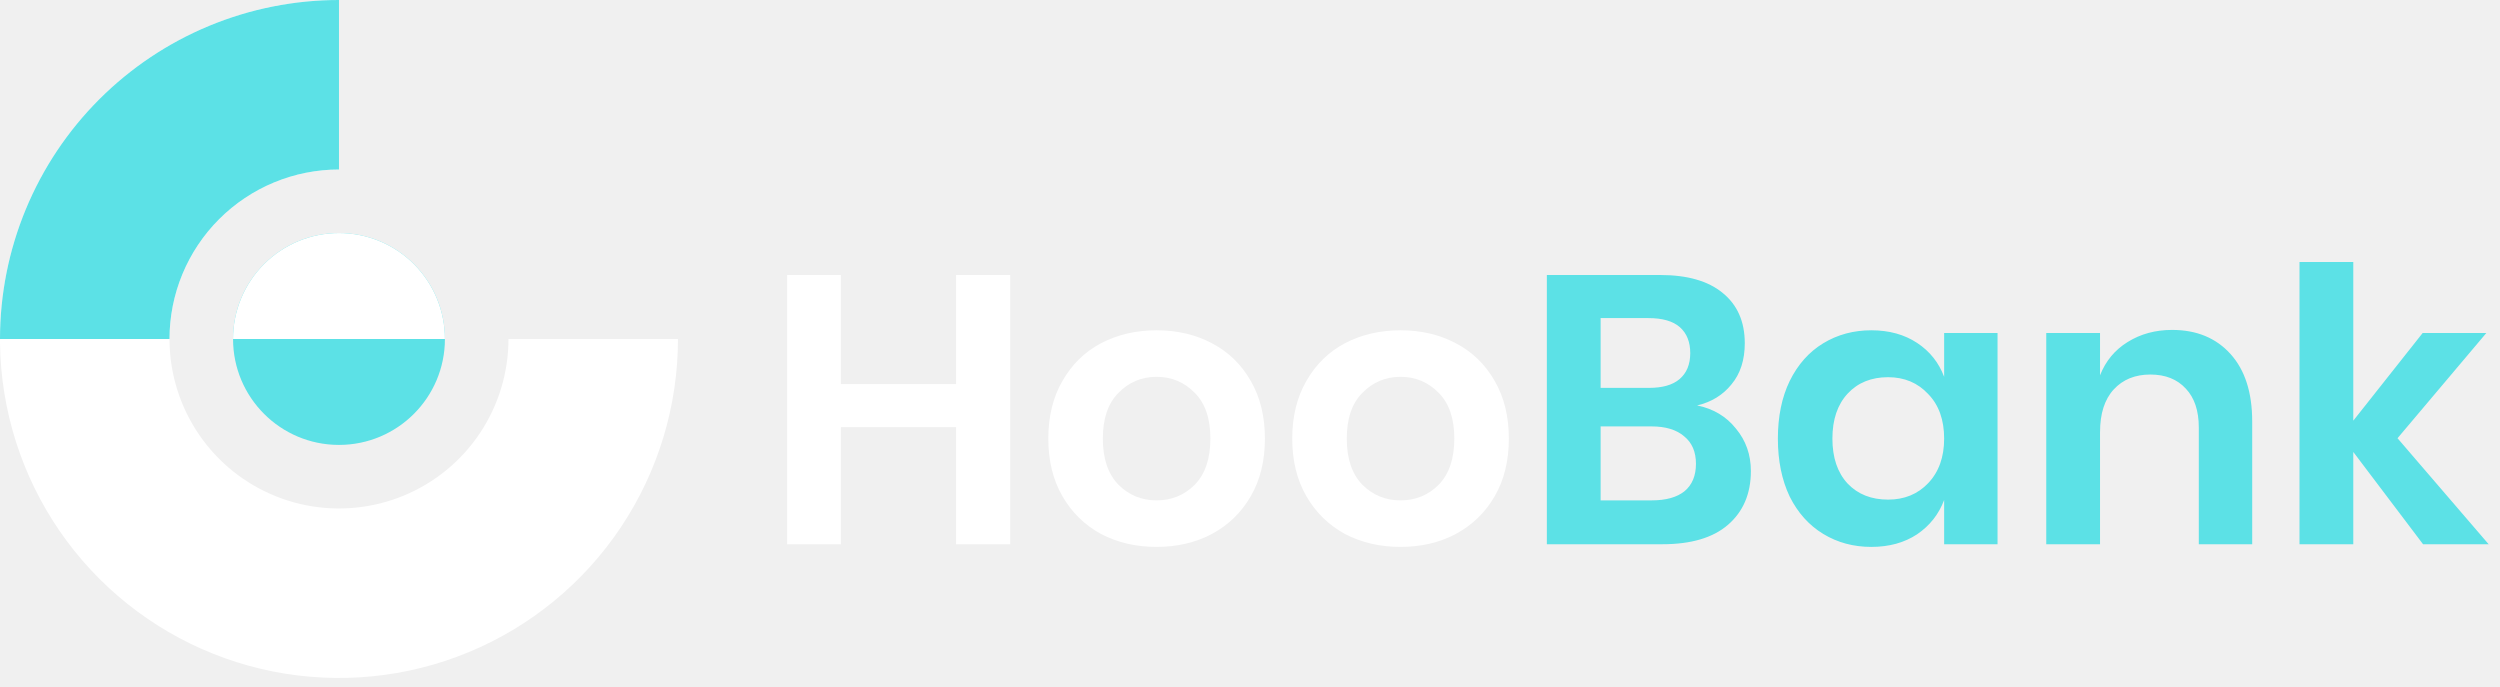
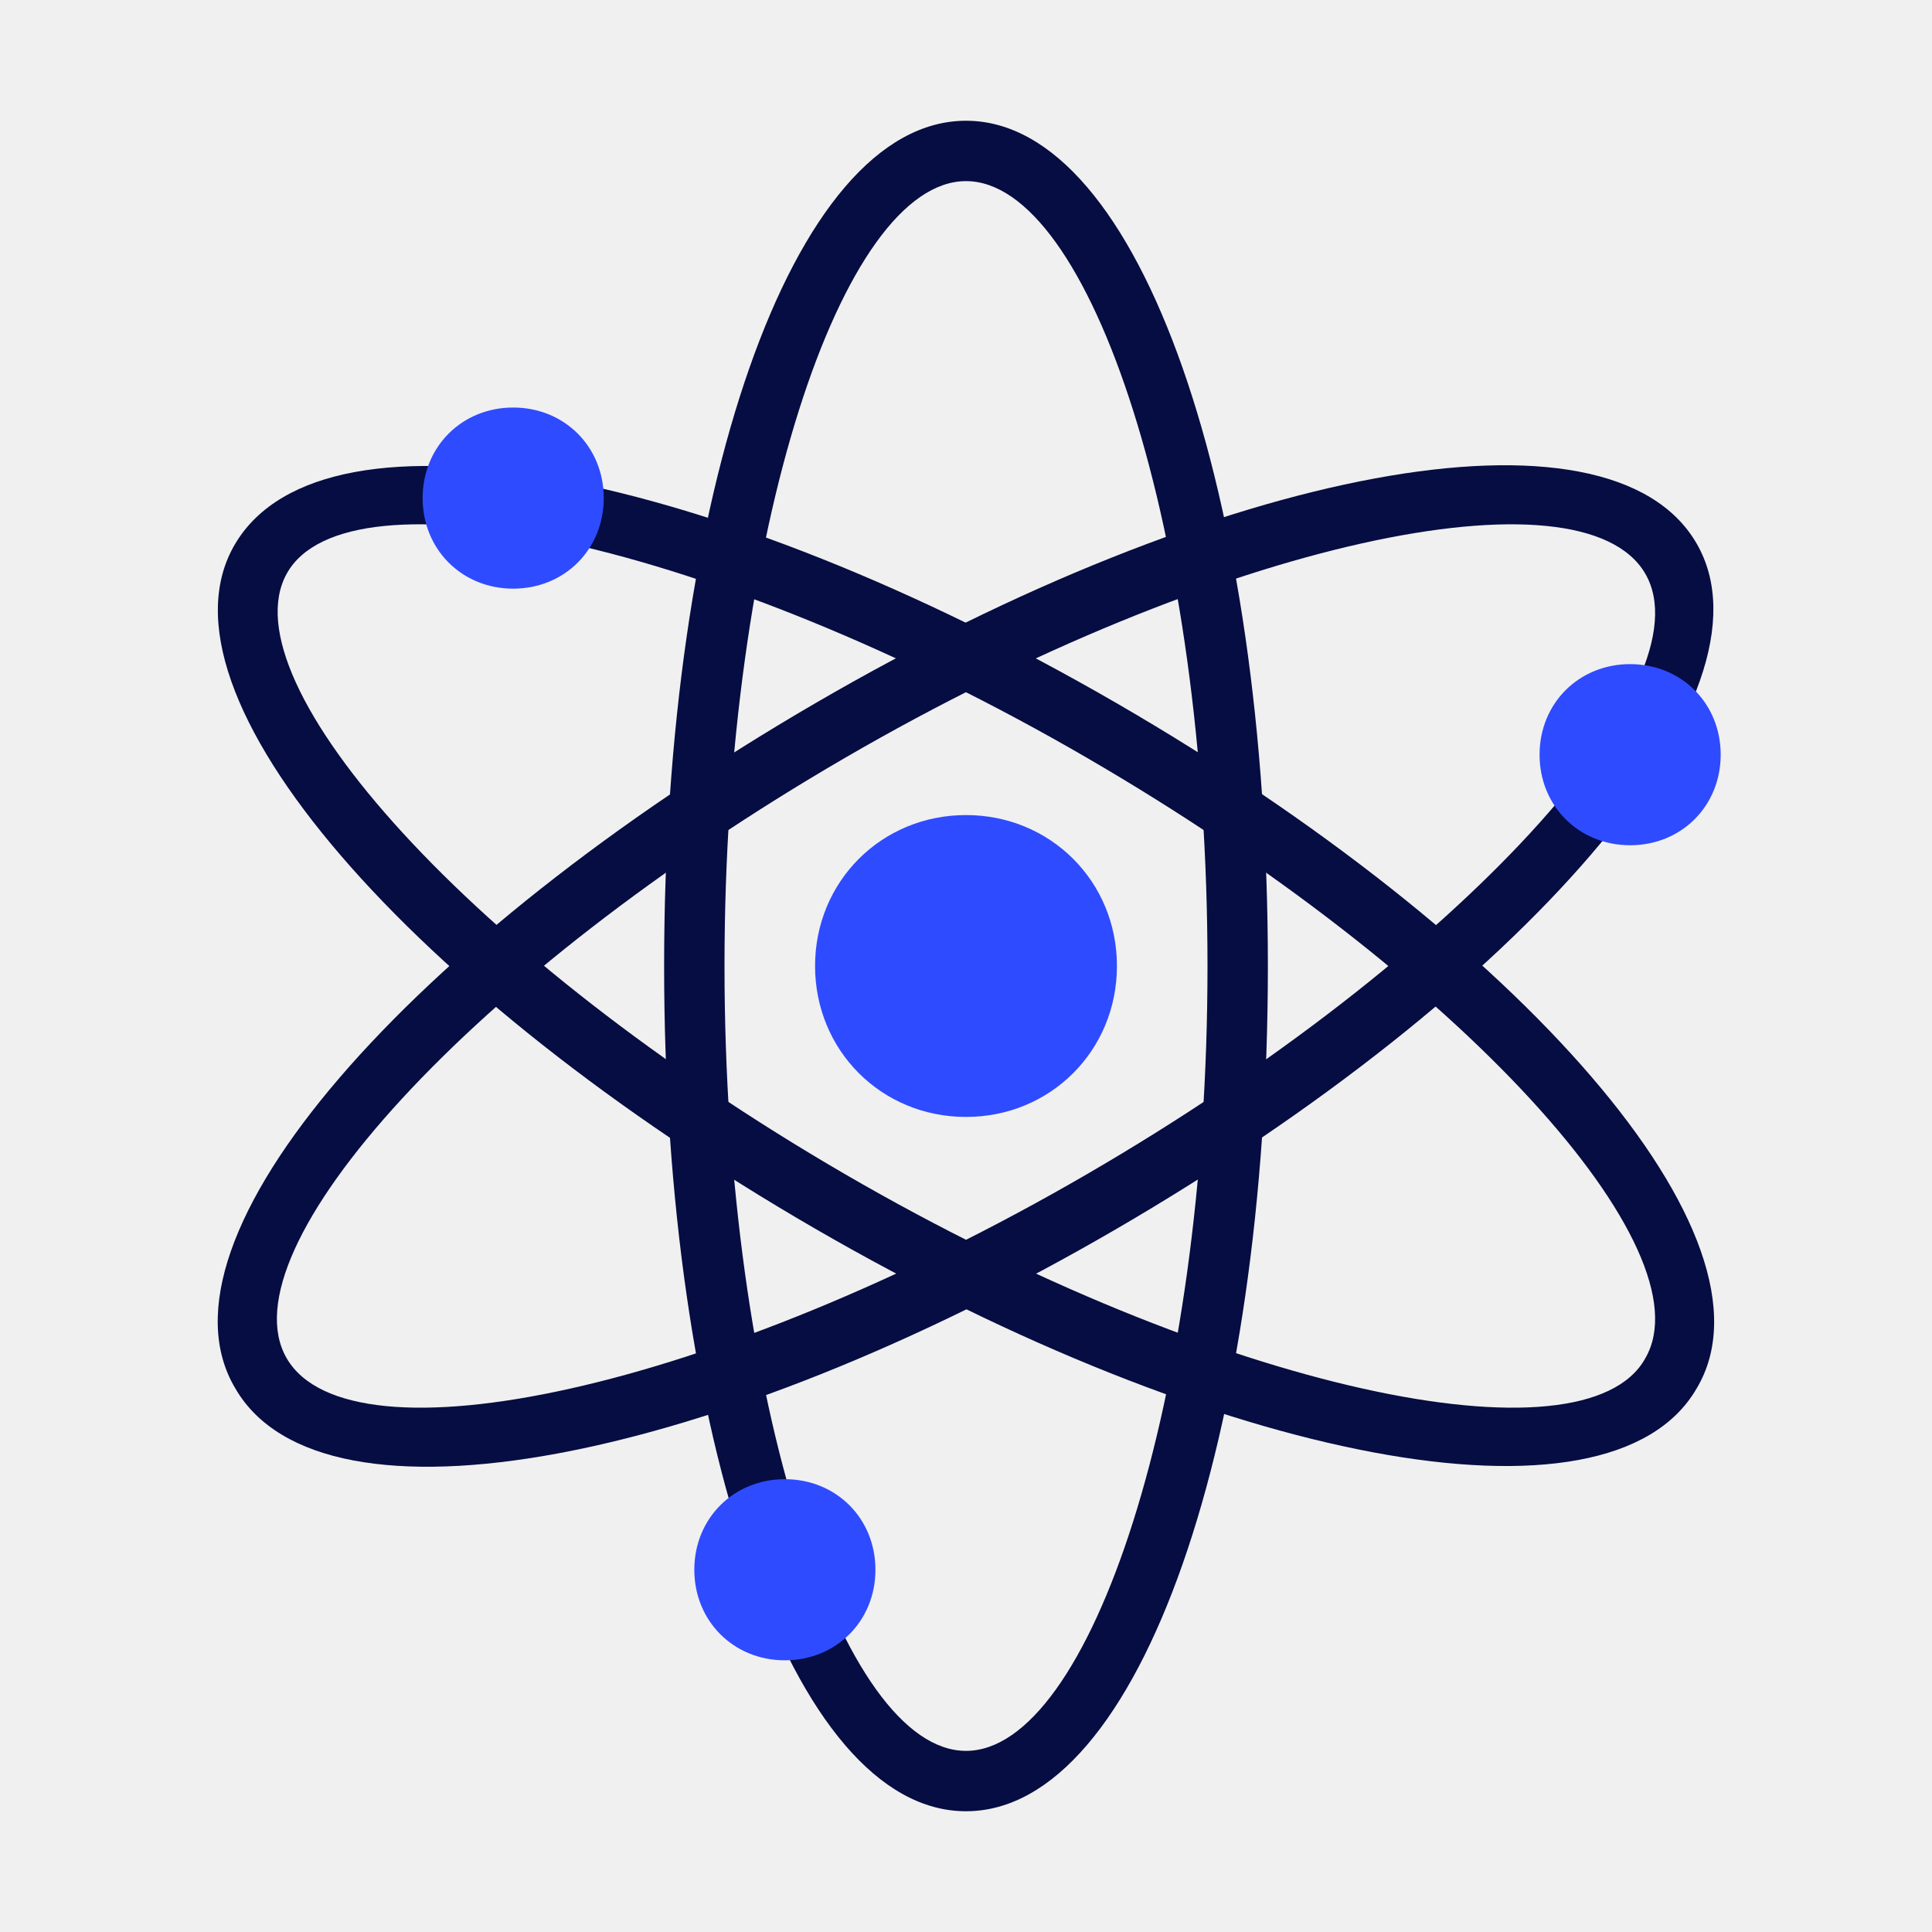
- <svg xmlns="http://www.w3.org/2000/svg" width="266" height="73" viewBox="0 0 266 73" fill="none">
-   <path d="M107.487 29.26V57.907H101.725V45.45H89.471V57.907H83.749V29.26H89.471V40.865H101.725V29.26H107.487ZM123.063 35.143C125.255 35.143 127.216 35.603 128.947 36.523C130.705 37.443 132.085 38.782 133.086 40.54C134.087 42.271 134.587 44.314 134.587 46.667C134.587 49.02 134.087 51.063 133.086 52.794C132.085 54.525 130.705 55.864 128.947 56.811C127.216 57.731 125.255 58.191 123.063 58.191C120.872 58.191 118.898 57.731 117.139 56.811C115.408 55.864 114.042 54.525 113.041 52.794C112.04 51.063 111.54 49.02 111.54 46.667C111.54 44.314 112.04 42.271 113.041 40.54C114.042 38.782 115.408 37.443 117.139 36.523C118.898 35.603 120.872 35.143 123.063 35.143ZM123.063 40.094C121.467 40.094 120.115 40.662 119.006 41.798C117.897 42.907 117.342 44.53 117.342 46.667C117.342 48.804 117.897 50.441 119.006 51.577C120.115 52.686 121.467 53.24 123.063 53.24C124.659 53.24 126.012 52.686 127.121 51.577C128.23 50.441 128.785 48.804 128.785 46.667C128.785 44.53 128.23 42.907 127.121 41.798C126.012 40.662 124.659 40.094 123.063 40.094ZM149.018 35.143C151.209 35.143 153.17 35.603 154.901 36.523C156.66 37.443 158.039 38.782 159.04 40.54C160.041 42.271 160.542 44.314 160.542 46.667C160.542 49.02 160.041 51.063 159.04 52.794C158.039 54.525 156.66 55.864 154.901 56.811C153.17 57.731 151.209 58.191 149.018 58.191C146.827 58.191 144.852 57.731 143.094 56.811C141.363 55.864 139.996 54.525 138.996 52.794C137.995 51.063 137.494 49.02 137.494 46.667C137.494 44.314 137.995 42.271 138.996 40.54C139.996 38.782 141.363 37.443 143.094 36.523C144.852 35.603 146.827 35.143 149.018 35.143ZM149.018 40.094C147.422 40.094 146.069 40.662 144.96 41.798C143.851 42.907 143.297 44.53 143.297 46.667C143.297 48.804 143.851 50.441 144.96 51.577C146.069 52.686 147.422 53.24 149.018 53.24C150.614 53.24 151.966 52.686 153.076 51.577C154.185 50.441 154.739 48.804 154.739 46.667C154.739 44.53 154.185 42.907 153.076 41.798C151.966 40.662 150.614 40.094 149.018 40.094Z" fill="white" />
-   <path d="M180.572 43.137C182.303 43.489 183.683 44.314 184.711 45.612C185.766 46.883 186.293 48.385 186.293 50.116C186.293 52.524 185.482 54.431 183.859 55.837C182.263 57.217 179.936 57.907 176.88 57.907H164.585V29.26H176.636C179.531 29.26 181.749 29.896 183.291 31.167C184.86 32.438 185.644 34.224 185.644 36.523C185.644 38.308 185.171 39.769 184.224 40.905C183.304 42.041 182.087 42.785 180.572 43.137ZM170.306 41.27H175.459C176.893 41.27 177.975 40.959 178.706 40.337C179.463 39.688 179.842 38.768 179.842 37.578C179.842 36.388 179.476 35.468 178.746 34.819C178.016 34.17 176.893 33.845 175.378 33.845H170.306V41.27ZM175.743 53.24C177.258 53.24 178.421 52.916 179.233 52.267C180.045 51.59 180.45 50.617 180.45 49.345C180.45 48.074 180.031 47.1 179.192 46.424C178.381 45.72 177.218 45.369 175.703 45.369H170.306V53.24H175.743ZM199.107 35.143C201 35.143 202.623 35.59 203.976 36.483C205.329 37.375 206.289 38.579 206.857 40.094V35.428H212.538V57.907H206.857V53.2C206.289 54.715 205.329 55.932 203.976 56.852C202.623 57.744 201 58.191 199.107 58.191C197.213 58.191 195.509 57.731 193.994 56.811C192.479 55.892 191.289 54.566 190.423 52.835C189.585 51.076 189.166 49.02 189.166 46.667C189.166 44.314 189.585 42.271 190.423 40.54C191.289 38.782 192.479 37.443 193.994 36.523C195.509 35.603 197.213 35.143 199.107 35.143ZM200.892 40.134C199.107 40.134 197.673 40.716 196.591 41.879C195.509 43.042 194.968 44.638 194.968 46.667C194.968 48.696 195.509 50.292 196.591 51.455C197.673 52.591 199.107 53.159 200.892 53.159C202.623 53.159 204.044 52.578 205.153 51.414C206.289 50.224 206.857 48.642 206.857 46.667C206.857 44.665 206.289 43.083 205.153 41.92C204.044 40.729 202.623 40.134 200.892 40.134ZM231.113 35.103C233.709 35.103 235.779 35.955 237.321 37.659C238.863 39.363 239.634 41.757 239.634 44.841V57.907H233.953V45.49C233.953 43.705 233.493 42.325 232.573 41.352C231.654 40.351 230.396 39.85 228.8 39.85C227.177 39.85 225.878 40.378 224.904 41.433C223.931 42.488 223.444 44.003 223.444 45.977V57.907H217.722V35.428H223.444V39.931C224.039 38.417 225.013 37.24 226.365 36.401C227.745 35.536 229.327 35.103 231.113 35.103ZM257.814 57.907L250.389 48.087V57.907H244.668V27.88H250.389V44.76L257.774 35.428H264.55L255.096 46.627L264.793 57.907H257.814Z" fill="#5CE1E6" />
-   <path d="M36.068 0C28.934 -8.50666e-08 21.961 2.115 16.03 6.079C10.098 10.042 5.475 15.675 2.745 22.265C0.016 28.856 -0.699 36.108 0.693 43.104C2.085 50.101 5.52 56.527 10.564 61.572C15.608 66.616 22.035 70.051 29.031 71.443C36.028 72.834 43.28 72.12 49.87 69.39C56.461 66.66 62.094 62.037 66.057 56.106C70.02 50.175 72.136 43.201 72.136 36.068L54.102 36.068C54.102 39.635 53.044 43.121 51.062 46.087C49.081 49.053 46.264 51.364 42.969 52.729C39.674 54.094 36.048 54.451 32.55 53.755C29.051 53.059 25.838 51.342 23.316 48.82C20.794 46.298 19.076 43.084 18.38 39.586C17.685 36.088 18.042 32.462 19.407 29.166C20.772 25.871 23.083 23.055 26.049 21.073C29.014 19.092 32.501 18.034 36.068 18.034L36.068 0Z" fill="white" />
-   <path d="M36.068 0C31.331 -5.64821e-08 26.641 0.933 22.265 2.745C17.889 4.558 13.913 7.215 10.564 10.564C7.215 13.913 4.558 17.889 2.745 22.265C0.933 26.641 -7.1519e-07 31.331 0 36.068L18.034 36.068C18.034 33.7 18.5 31.355 19.407 29.166C20.313 26.979 21.641 24.991 23.316 23.316C24.991 21.641 26.979 20.313 29.166 19.407C31.355 18.5 33.7 18.034 36.068 18.034L36.068 0Z" fill="#5CE1E6" />
-   <circle cx="36.068" cy="36.068" r="11.271" fill="#5CE1E6" />
-   <path d="M47.339 36.068C47.339 34.588 47.047 33.122 46.481 31.755C45.915 30.387 45.084 29.145 44.038 28.098C42.991 27.051 41.749 26.221 40.381 25.655C39.014 25.088 37.548 24.797 36.068 24.797C34.588 24.797 33.122 25.088 31.755 25.655C30.387 26.221 29.145 27.051 28.098 28.098C27.051 29.145 26.221 30.387 25.655 31.755C25.088 33.122 24.797 34.588 24.797 36.068L36.068 36.068H47.339Z" fill="white" />
+ <svg xmlns="http://www.w3.org/2000/svg" width="800px" height="800px" viewBox="0 0 1024 1024" class="icon" version="1.1">
+   <path d="M512 960c-92.8 0-160-200-160-448S419.2 64 512 64s160 200 160 448-67.2 448-160 448z m0-32c65.6 0 128-185.6 128-416S577.6 96 512 96s-128 185.6-128 416 62.4 416 128 416z" fill="#050D42" />
+   <path d="M124.8 736c-48-80 92.8-238.4 307.2-363.2S852.8 208 899.2 288 806.4 526.4 592 651.2 171.2 816 124.8 736z m27.2-16c33.6 57.6 225.6 17.6 424-97.6S905.6 361.6 872 304 646.4 286.4 448 401.6 118.4 662.4 152 720z" fill="#050D42" />
+   <path d="M899.2 736c-46.4 80-254.4 38.4-467.2-84.8S76.8 368 124.8 288s254.4-38.4 467.2 84.8S947.2 656 899.2 736z m-27.2-16c33.6-57.6-97.6-203.2-296-318.4S184 246.4 152 304 249.6 507.2 448 622.4s392 155.2 424 97.6z" fill="#050D42" />
+   <path d="M512 592c-44.8 0-80-35.2-80-80s35.2-80 80-80 80 35.2 80 80-35.2 80-80 80zM272 312c-27.2 0-48-20.8-48-48s20.8-48 48-48 48 20.8 48 48-20.8 48-48 48zM416 880c-27.2 0-48-20.8-48-48s20.8-48 48-48 48 20.8 48 48-20.8 48-48 48z m448-432c-27.2 0-48-20.8-48-48s20.8-48 48-48 48 20.8 48 48-20.8 48-48 48z" fill="#2F4BFF" />
</svg>
